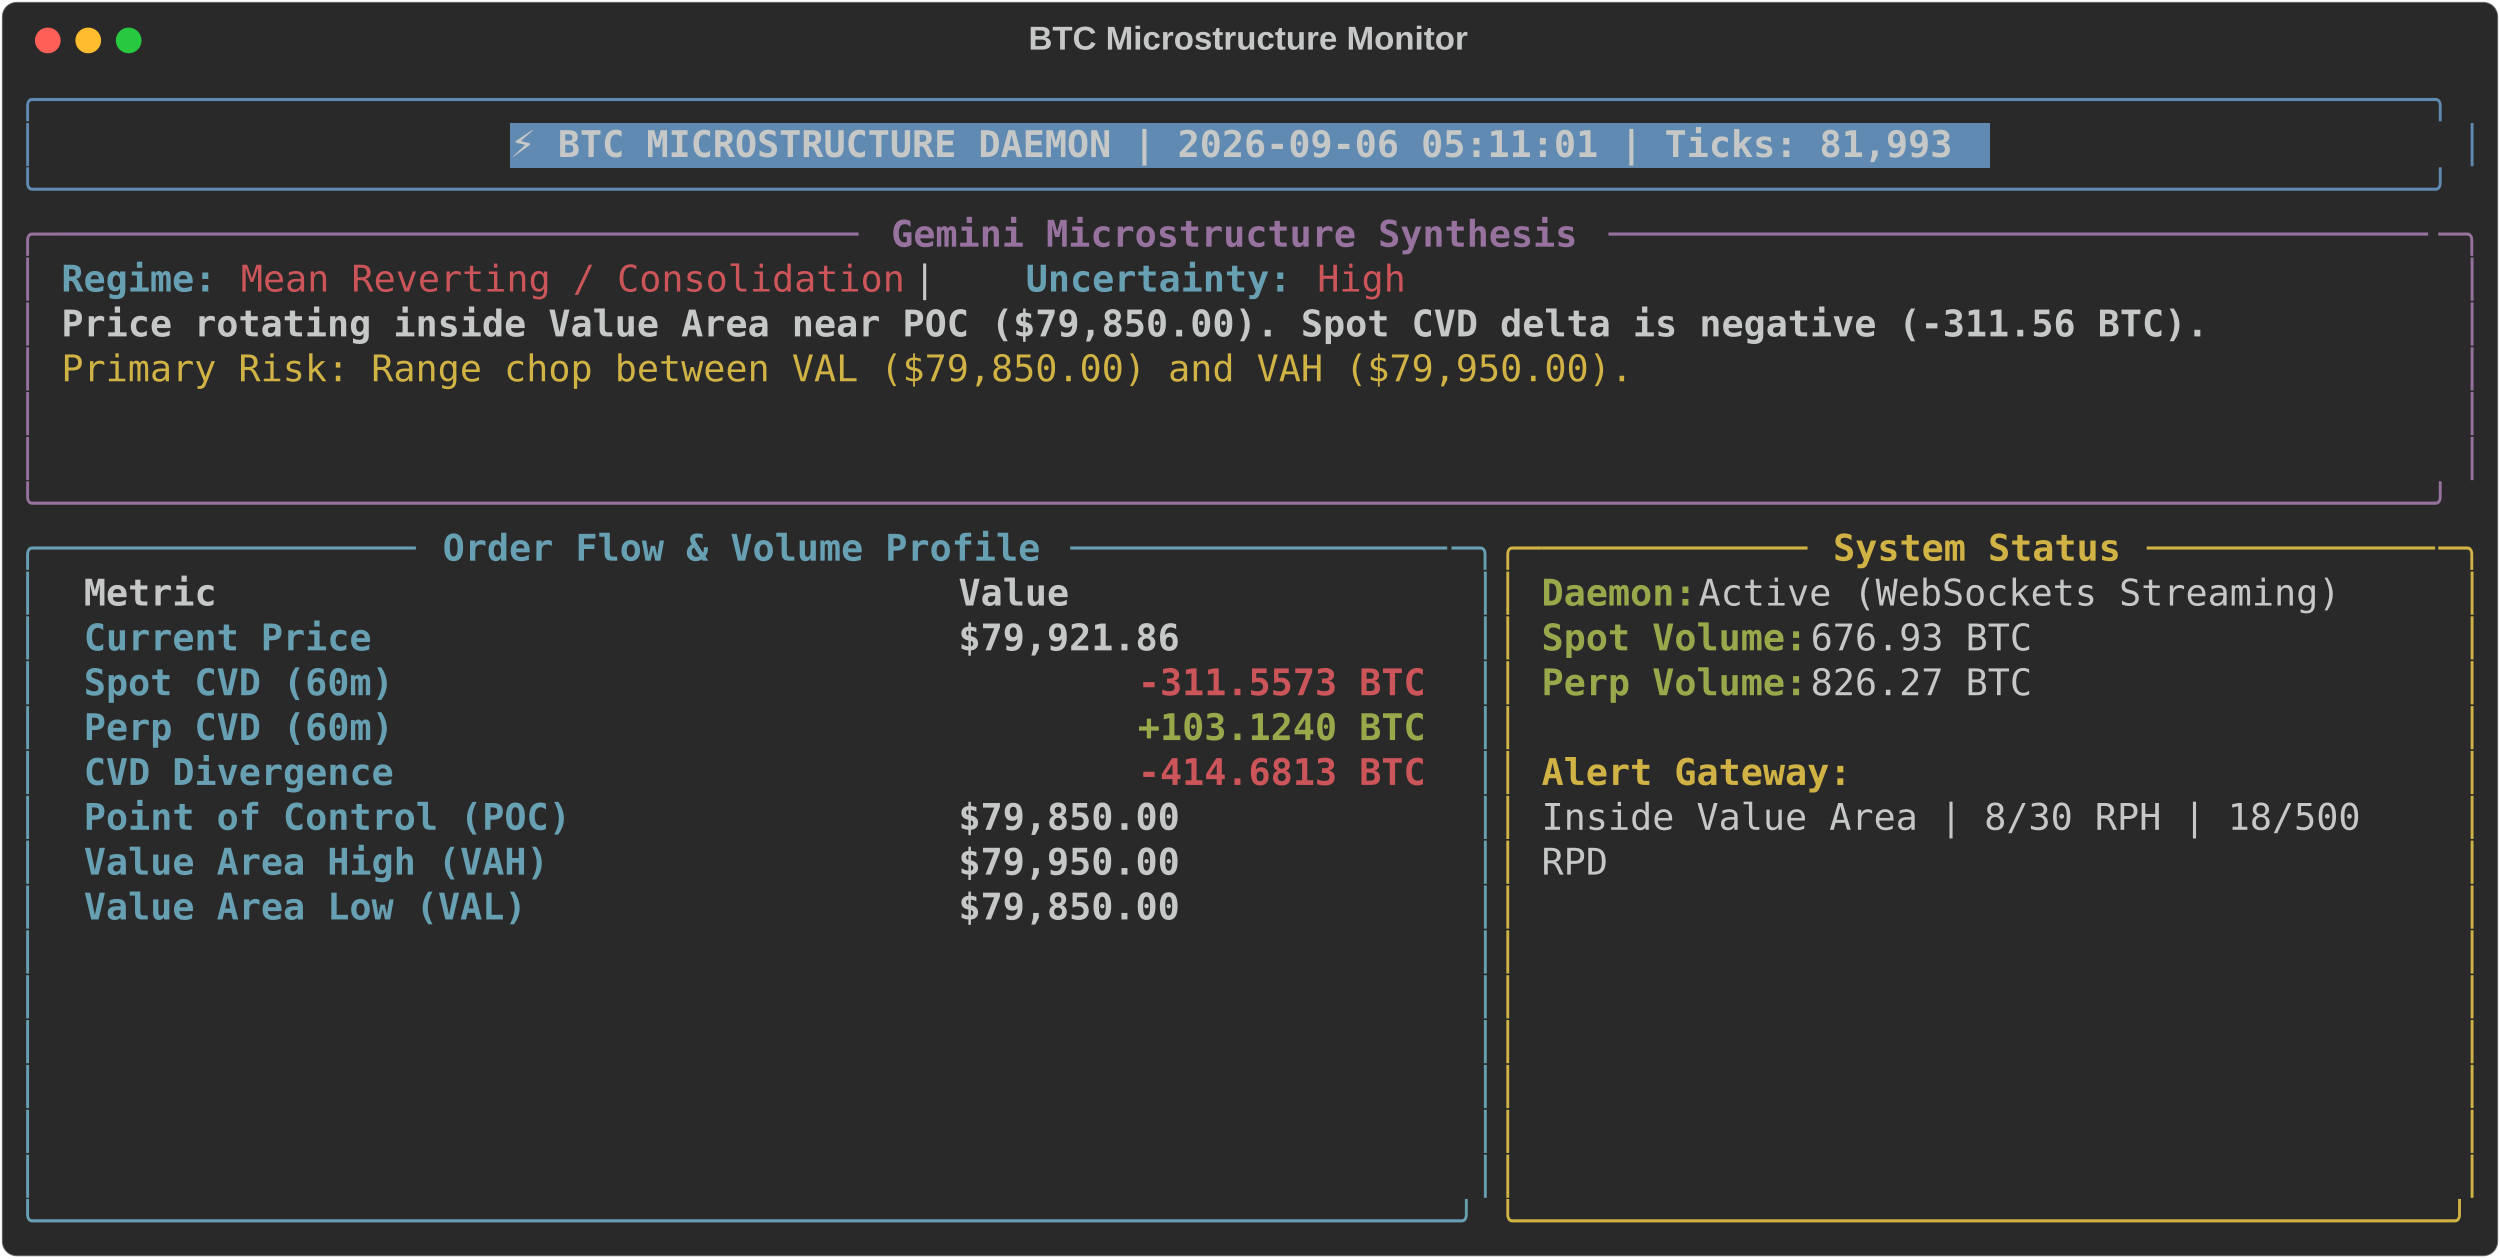
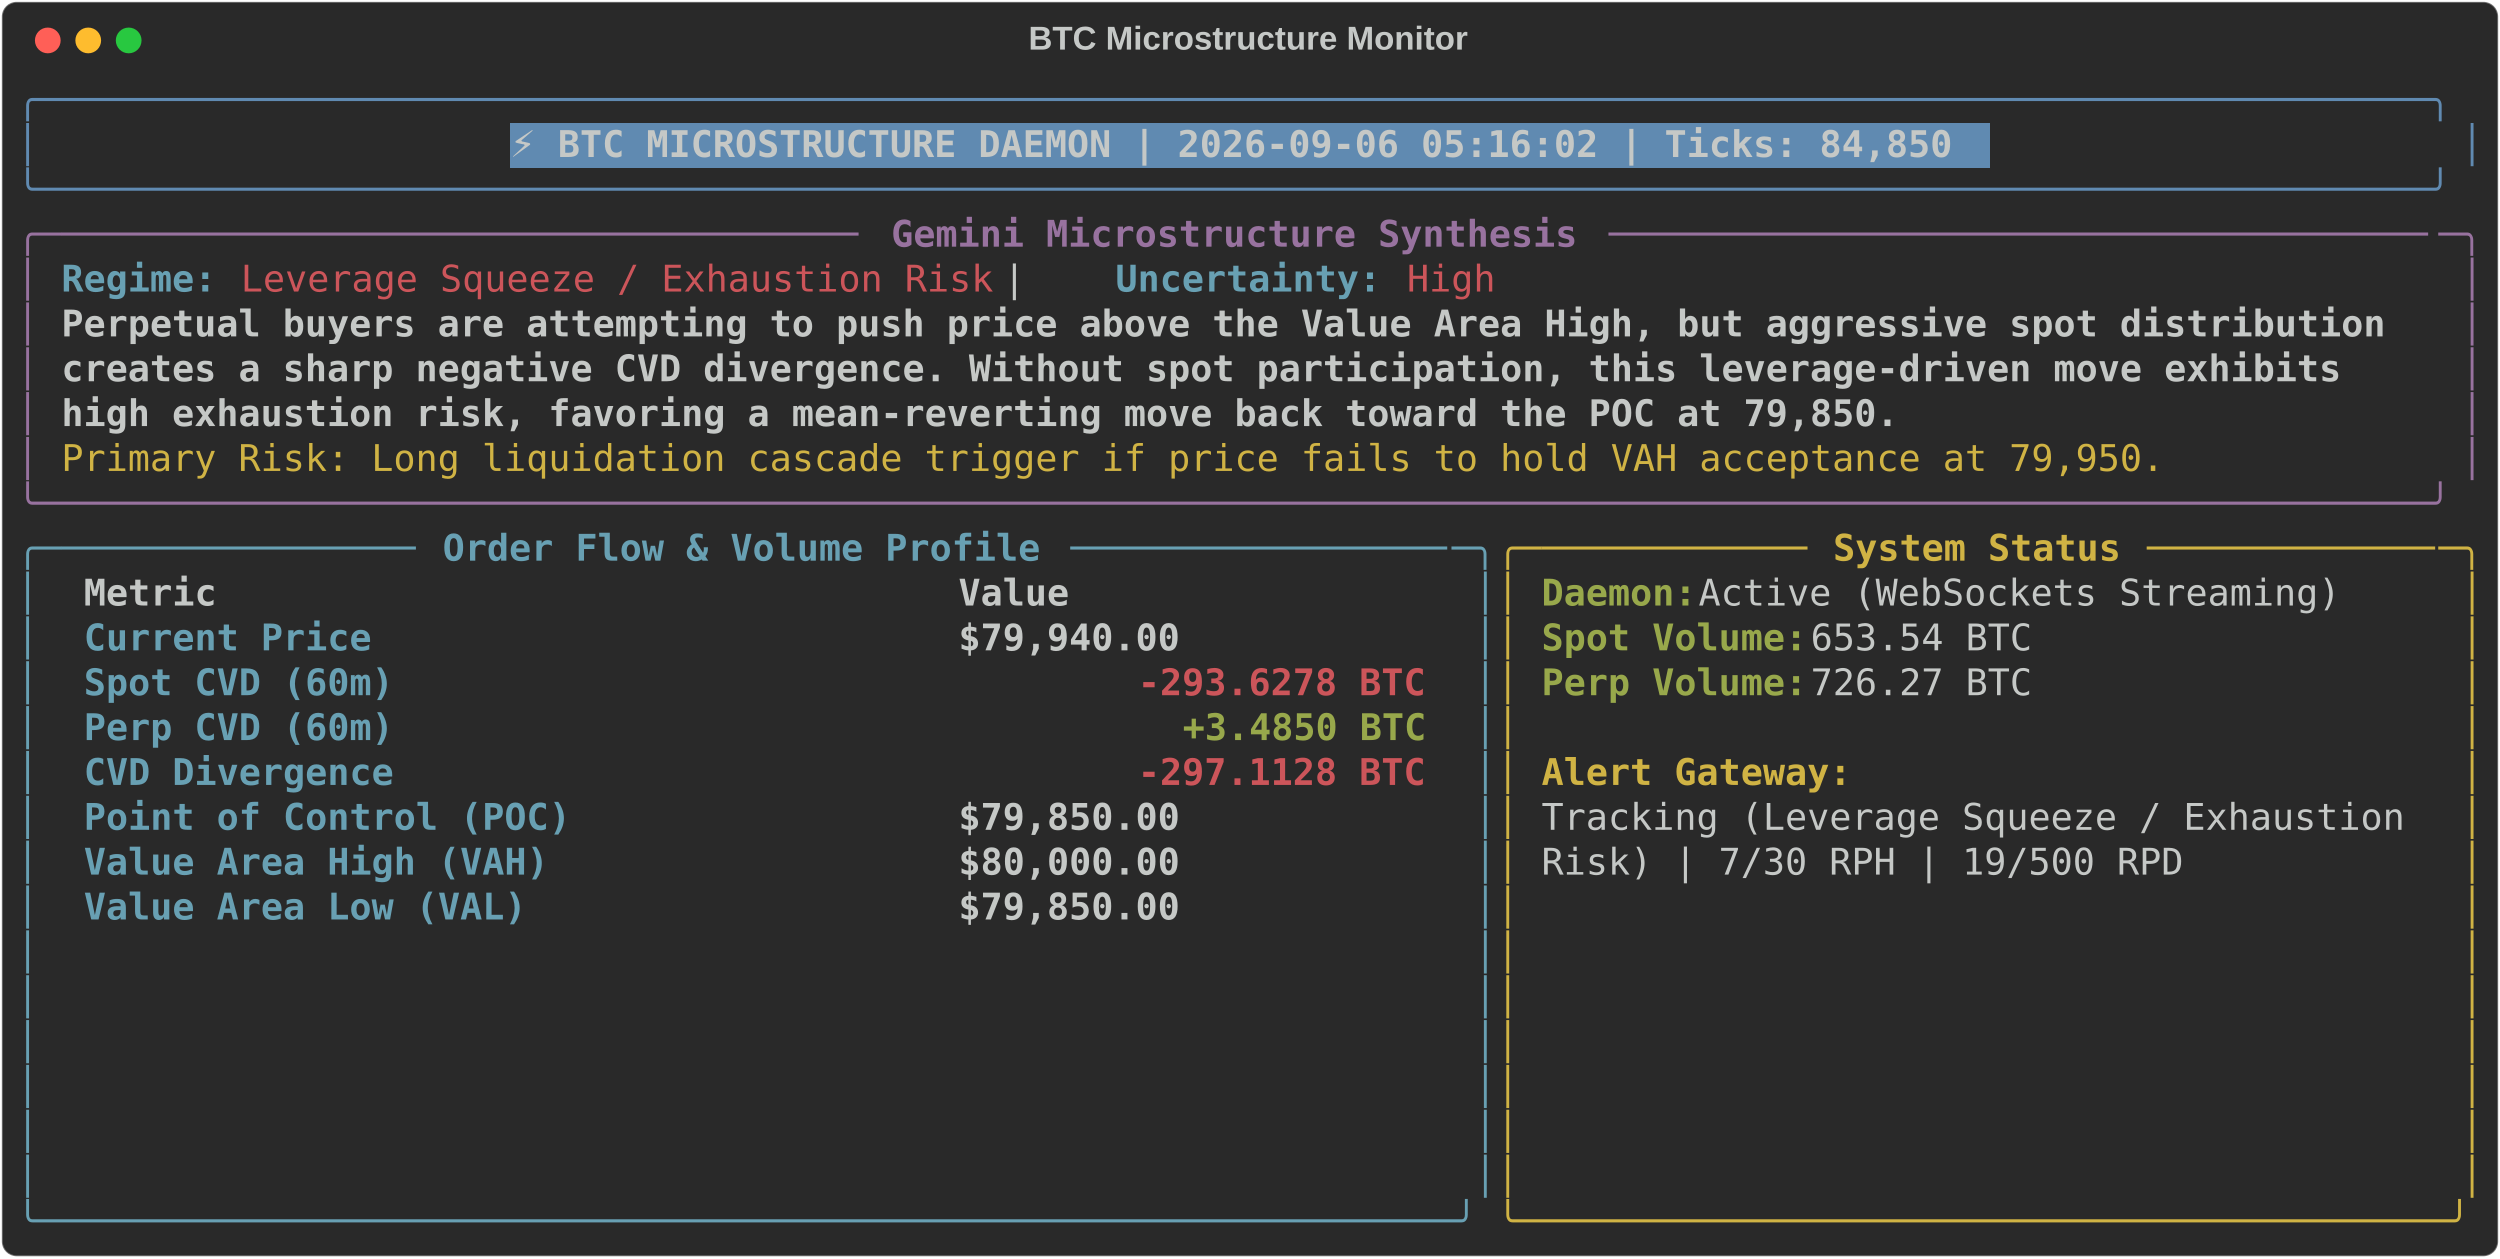
<svg xmlns="http://www.w3.org/2000/svg" class="rich-terminal" viewBox="0 0 1360 684.4">
  <style>

    @font-face {
        font-family: "Fira Code";
        src: local("FiraCode-Regular"),
                url("https://cdnjs.cloudflare.com/ajax/libs/firacode/6.2.0/woff2/FiraCode-Regular.woff2") format("woff2"),
                url("https://cdnjs.cloudflare.com/ajax/libs/firacode/6.2.0/woff/FiraCode-Regular.woff") format("woff");
        font-style: normal;
        font-weight: 400;
    }
    @font-face {
        font-family: "Fira Code";
        src: local("FiraCode-Bold"),
                url("https://cdnjs.cloudflare.com/ajax/libs/firacode/6.2.0/woff2/FiraCode-Bold.woff2") format("woff2"),
                url("https://cdnjs.cloudflare.com/ajax/libs/firacode/6.2.0/woff/FiraCode-Bold.woff") format("woff");
        font-style: bold;
        font-weight: 700;
    }

-     .terminal-1474057056-matrix {
+     .terminal-1605157577-matrix {
        font-family: Fira Code, monospace;
        font-size: 20px;
        line-height: 24.4px;
        font-variant-east-asian: full-width;
    }

-     .terminal-1474057056-title {
+     .terminal-1605157577-title {
        font-size: 18px;
        font-weight: bold;
        font-family: arial;
    }

-     .terminal-1474057056-r1 { fill: #608ab1 }
- .terminal-1474057056-r2 { fill: #c5c8c6 }
- .terminal-1474057056-r3 { fill: #c5c8c6;font-weight: bold }
- .terminal-1474057056-r4 { fill: #98729f }
- .terminal-1474057056-r5 { fill: #98729f;font-weight: bold }
- .terminal-1474057056-r6 { fill: #68a0b3;font-weight: bold }
- .terminal-1474057056-r7 { fill: #cc555a }
- .terminal-1474057056-r8 { fill: #d0b344 }
- .terminal-1474057056-r9 { fill: #68a0b3 }
- .terminal-1474057056-r10 { fill: #d0b344;font-weight: bold }
- .terminal-1474057056-r11 { fill: #98a84b;font-weight: bold }
- .terminal-1474057056-r12 { fill: #cc555a;font-weight: bold }
+     .terminal-1605157577-r1 { fill: #608ab1 }
+ .terminal-1605157577-r2 { fill: #c5c8c6 }
+ .terminal-1605157577-r3 { fill: #c5c8c6;font-weight: bold }
+ .terminal-1605157577-r4 { fill: #98729f }
+ .terminal-1605157577-r5 { fill: #98729f;font-weight: bold }
+ .terminal-1605157577-r6 { fill: #68a0b3;font-weight: bold }
+ .terminal-1605157577-r7 { fill: #cc555a }
+ .terminal-1605157577-r8 { fill: #d0b344 }
+ .terminal-1605157577-r9 { fill: #68a0b3 }
+ .terminal-1605157577-r10 { fill: #d0b344;font-weight: bold }
+ .terminal-1605157577-r11 { fill: #98a84b;font-weight: bold }
+ .terminal-1605157577-r12 { fill: #cc555a;font-weight: bold }
    </style>
  <defs>
-     <clipPath id="terminal-1474057056-clip-terminal">
+     <clipPath id="terminal-1605157577-clip-terminal">
      <rect x="0" y="0" width="1341.0" height="633.4" />
    </clipPath>
-     <clipPath id="terminal-1474057056-line-0">
+     <clipPath id="terminal-1605157577-line-0">
      <rect x="0" y="1.5" width="1342" height="24.65" />
    </clipPath>
-     <clipPath id="terminal-1474057056-line-1">
+     <clipPath id="terminal-1605157577-line-1">
      <rect x="0" y="25.9" width="1342" height="24.65" />
    </clipPath>
-     <clipPath id="terminal-1474057056-line-2">
+     <clipPath id="terminal-1605157577-line-2">
      <rect x="0" y="50.3" width="1342" height="24.65" />
    </clipPath>
-     <clipPath id="terminal-1474057056-line-3">
+     <clipPath id="terminal-1605157577-line-3">
      <rect x="0" y="74.7" width="1342" height="24.65" />
    </clipPath>
-     <clipPath id="terminal-1474057056-line-4">
+     <clipPath id="terminal-1605157577-line-4">
      <rect x="0" y="99.1" width="1342" height="24.65" />
    </clipPath>
-     <clipPath id="terminal-1474057056-line-5">
+     <clipPath id="terminal-1605157577-line-5">
      <rect x="0" y="123.5" width="1342" height="24.65" />
    </clipPath>
-     <clipPath id="terminal-1474057056-line-6">
+     <clipPath id="terminal-1605157577-line-6">
      <rect x="0" y="147.9" width="1342" height="24.65" />
    </clipPath>
-     <clipPath id="terminal-1474057056-line-7">
+     <clipPath id="terminal-1605157577-line-7">
      <rect x="0" y="172.3" width="1342" height="24.65" />
    </clipPath>
-     <clipPath id="terminal-1474057056-line-8">
+     <clipPath id="terminal-1605157577-line-8">
      <rect x="0" y="196.7" width="1342" height="24.65" />
    </clipPath>
-     <clipPath id="terminal-1474057056-line-9">
+     <clipPath id="terminal-1605157577-line-9">
      <rect x="0" y="221.1" width="1342" height="24.65" />
    </clipPath>
-     <clipPath id="terminal-1474057056-line-10">
+     <clipPath id="terminal-1605157577-line-10">
      <rect x="0" y="245.5" width="1342" height="24.65" />
    </clipPath>
-     <clipPath id="terminal-1474057056-line-11">
+     <clipPath id="terminal-1605157577-line-11">
      <rect x="0" y="269.9" width="1342" height="24.65" />
    </clipPath>
-     <clipPath id="terminal-1474057056-line-12">
+     <clipPath id="terminal-1605157577-line-12">
      <rect x="0" y="294.3" width="1342" height="24.65" />
    </clipPath>
-     <clipPath id="terminal-1474057056-line-13">
+     <clipPath id="terminal-1605157577-line-13">
      <rect x="0" y="318.7" width="1342" height="24.65" />
    </clipPath>
-     <clipPath id="terminal-1474057056-line-14">
+     <clipPath id="terminal-1605157577-line-14">
      <rect x="0" y="343.1" width="1342" height="24.65" />
    </clipPath>
-     <clipPath id="terminal-1474057056-line-15">
+     <clipPath id="terminal-1605157577-line-15">
      <rect x="0" y="367.5" width="1342" height="24.65" />
    </clipPath>
-     <clipPath id="terminal-1474057056-line-16">
+     <clipPath id="terminal-1605157577-line-16">
      <rect x="0" y="391.9" width="1342" height="24.65" />
    </clipPath>
-     <clipPath id="terminal-1474057056-line-17">
+     <clipPath id="terminal-1605157577-line-17">
      <rect x="0" y="416.3" width="1342" height="24.65" />
    </clipPath>
-     <clipPath id="terminal-1474057056-line-18">
+     <clipPath id="terminal-1605157577-line-18">
      <rect x="0" y="440.7" width="1342" height="24.65" />
    </clipPath>
-     <clipPath id="terminal-1474057056-line-19">
+     <clipPath id="terminal-1605157577-line-19">
      <rect x="0" y="465.1" width="1342" height="24.65" />
    </clipPath>
-     <clipPath id="terminal-1474057056-line-20">
+     <clipPath id="terminal-1605157577-line-20">
      <rect x="0" y="489.5" width="1342" height="24.65" />
    </clipPath>
-     <clipPath id="terminal-1474057056-line-21">
+     <clipPath id="terminal-1605157577-line-21">
      <rect x="0" y="513.9" width="1342" height="24.65" />
    </clipPath>
-     <clipPath id="terminal-1474057056-line-22">
+     <clipPath id="terminal-1605157577-line-22">
      <rect x="0" y="538.3" width="1342" height="24.65" />
    </clipPath>
-     <clipPath id="terminal-1474057056-line-23">
+     <clipPath id="terminal-1605157577-line-23">
      <rect x="0" y="562.7" width="1342" height="24.65" />
    </clipPath>
-     <clipPath id="terminal-1474057056-line-24">
+     <clipPath id="terminal-1605157577-line-24">
      <rect x="0" y="587.1" width="1342" height="24.65" />
    </clipPath>
  </defs>
  <rect fill="#292929" stroke="rgba(255,255,255,0.35)" stroke-width="1" x="1" y="1" width="1358" height="682.4" rx="8" />
-   <text class="terminal-1474057056-title" fill="#c5c8c6" text-anchor="middle" x="679" y="27">BTC Microstructure Monitor</text>
+   <text class="terminal-1605157577-title" fill="#c5c8c6" text-anchor="middle" x="679" y="27">BTC Microstructure Monitor</text>
  <g transform="translate(26,22)">
    <circle cx="0" cy="0" r="7" fill="#ff5f57" />
    <circle cx="22" cy="0" r="7" fill="#febc2e" />
    <circle cx="44" cy="0" r="7" fill="#28c840" />
  </g>
-   <g transform="translate(9, 41)" clip-path="url(#terminal-1474057056-clip-terminal)">
+   <g transform="translate(9, 41)" clip-path="url(#terminal-1605157577-clip-terminal)">
    <rect fill="#608ab1" x="268.4" y="25.9" width="805.2" height="24.65" shape-rendering="crispEdges" />
-     <g class="terminal-1474057056-matrix">
-       <text class="terminal-1474057056-r1" x="0" y="20" textLength="1342" clip-path="url(#terminal-1474057056-line-0)">╭────────────────────────────────────────────────────────────────────────────────────────────────────────────╮</text>
-       <text class="terminal-1474057056-r2" x="1342" y="20" textLength="12.2" clip-path="url(#terminal-1474057056-line-0)">
- </text>
-       <text class="terminal-1474057056-r1" x="0" y="44.4" textLength="12.2" clip-path="url(#terminal-1474057056-line-1)">│</text>
-       <text class="terminal-1474057056-r3" x="268.4" y="44.4" textLength="793" clip-path="url(#terminal-1474057056-line-1)">⚡ BTC MICROSTRUCTURE DAEMON | 2026-09-06 05:11:01 | Ticks: 81,993</text>
-       <text class="terminal-1474057056-r1" x="1329.8" y="44.4" textLength="12.2" clip-path="url(#terminal-1474057056-line-1)">│</text>
-       <text class="terminal-1474057056-r2" x="1342" y="44.4" textLength="12.2" clip-path="url(#terminal-1474057056-line-1)">
- </text>
-       <text class="terminal-1474057056-r1" x="0" y="68.8" textLength="1342" clip-path="url(#terminal-1474057056-line-2)">╰────────────────────────────────────────────────────────────────────────────────────────────────────────────╯</text>
-       <text class="terminal-1474057056-r2" x="1342" y="68.8" textLength="12.2" clip-path="url(#terminal-1474057056-line-2)">
- </text>
-       <text class="terminal-1474057056-r4" x="0" y="93.2" textLength="24.4" clip-path="url(#terminal-1474057056-line-3)">╭─</text>
-       <text class="terminal-1474057056-r4" x="24.4" y="93.2" textLength="439.2" clip-path="url(#terminal-1474057056-line-3)">────────────────────────────────────</text>
-       <text class="terminal-1474057056-r5" x="475.8" y="93.2" textLength="378.2" clip-path="url(#terminal-1474057056-line-3)">Gemini Microstructure Synthesis</text>
-       <text class="terminal-1474057056-r4" x="866.2" y="93.2" textLength="451.4" clip-path="url(#terminal-1474057056-line-3)">─────────────────────────────────────</text>
-       <text class="terminal-1474057056-r4" x="1317.6" y="93.2" textLength="24.4" clip-path="url(#terminal-1474057056-line-3)">─╮</text>
-       <text class="terminal-1474057056-r2" x="1342" y="93.2" textLength="12.2" clip-path="url(#terminal-1474057056-line-3)">
- </text>
-       <text class="terminal-1474057056-r4" x="0" y="117.6" textLength="12.2" clip-path="url(#terminal-1474057056-line-4)">│</text>
-       <text class="terminal-1474057056-r6" x="24.4" y="117.6" textLength="85.4" clip-path="url(#terminal-1474057056-line-4)">Regime:</text>
-       <text class="terminal-1474057056-r7" x="122" y="117.6" textLength="366" clip-path="url(#terminal-1474057056-line-4)">Mean Reverting / Consolidation</text>
-       <text class="terminal-1474057056-r2" x="488" y="117.6" textLength="61" clip-path="url(#terminal-1474057056-line-4)">  |  </text>
-       <text class="terminal-1474057056-r6" x="549" y="117.6" textLength="146.4" clip-path="url(#terminal-1474057056-line-4)">Uncertainty:</text>
-       <text class="terminal-1474057056-r7" x="707.6" y="117.6" textLength="48.8" clip-path="url(#terminal-1474057056-line-4)">High</text>
-       <text class="terminal-1474057056-r4" x="1329.8" y="117.6" textLength="12.2" clip-path="url(#terminal-1474057056-line-4)">│</text>
-       <text class="terminal-1474057056-r2" x="1342" y="117.6" textLength="12.2" clip-path="url(#terminal-1474057056-line-4)">
- </text>
-       <text class="terminal-1474057056-r4" x="0" y="142" textLength="12.2" clip-path="url(#terminal-1474057056-line-5)">│</text>
-       <text class="terminal-1474057056-r3" x="24.4" y="142" textLength="1183.4" clip-path="url(#terminal-1474057056-line-5)">Price rotating inside Value Area near POC ($79,850.00). Spot CVD delta is negative (-311.56 BTC).</text>
-       <text class="terminal-1474057056-r4" x="1329.8" y="142" textLength="12.2" clip-path="url(#terminal-1474057056-line-5)">│</text>
-       <text class="terminal-1474057056-r2" x="1342" y="142" textLength="12.2" clip-path="url(#terminal-1474057056-line-5)">
- </text>
-       <text class="terminal-1474057056-r4" x="0" y="166.4" textLength="12.2" clip-path="url(#terminal-1474057056-line-6)">│</text>
-       <text class="terminal-1474057056-r8" x="24.4" y="166.4" textLength="866.2" clip-path="url(#terminal-1474057056-line-6)">Primary Risk: Range chop between VAL ($79,850.00) and VAH ($79,950.00).</text>
-       <text class="terminal-1474057056-r4" x="1329.8" y="166.4" textLength="12.2" clip-path="url(#terminal-1474057056-line-6)">│</text>
-       <text class="terminal-1474057056-r2" x="1342" y="166.4" textLength="12.2" clip-path="url(#terminal-1474057056-line-6)">
- </text>
-       <text class="terminal-1474057056-r4" x="0" y="190.8" textLength="12.2" clip-path="url(#terminal-1474057056-line-7)">│</text>
-       <text class="terminal-1474057056-r4" x="1329.8" y="190.8" textLength="12.2" clip-path="url(#terminal-1474057056-line-7)">│</text>
-       <text class="terminal-1474057056-r2" x="1342" y="190.8" textLength="12.2" clip-path="url(#terminal-1474057056-line-7)">
- </text>
-       <text class="terminal-1474057056-r4" x="0" y="215.2" textLength="12.2" clip-path="url(#terminal-1474057056-line-8)">│</text>
-       <text class="terminal-1474057056-r4" x="1329.8" y="215.2" textLength="12.2" clip-path="url(#terminal-1474057056-line-8)">│</text>
-       <text class="terminal-1474057056-r2" x="1342" y="215.2" textLength="12.2" clip-path="url(#terminal-1474057056-line-8)">
- </text>
-       <text class="terminal-1474057056-r4" x="0" y="239.6" textLength="1342" clip-path="url(#terminal-1474057056-line-9)">╰────────────────────────────────────────────────────────────────────────────────────────────────────────────╯</text>
-       <text class="terminal-1474057056-r2" x="1342" y="239.6" textLength="12.2" clip-path="url(#terminal-1474057056-line-9)">
- </text>
-       <text class="terminal-1474057056-r9" x="0" y="264" textLength="24.4" clip-path="url(#terminal-1474057056-line-10)">╭─</text>
-       <text class="terminal-1474057056-r9" x="24.4" y="264" textLength="195.2" clip-path="url(#terminal-1474057056-line-10)">────────────────</text>
-       <text class="terminal-1474057056-r6" x="231.8" y="264" textLength="329.4" clip-path="url(#terminal-1474057056-line-10)">Order Flow &amp; Volume Profile</text>
-       <text class="terminal-1474057056-r9" x="573.4" y="264" textLength="207.4" clip-path="url(#terminal-1474057056-line-10)">─────────────────</text>
-       <text class="terminal-1474057056-r9" x="780.8" y="264" textLength="24.4" clip-path="url(#terminal-1474057056-line-10)">─╮</text>
-       <text class="terminal-1474057056-r8" x="805.2" y="264" textLength="24.4" clip-path="url(#terminal-1474057056-line-10)">╭─</text>
-       <text class="terminal-1474057056-r8" x="829.6" y="264" textLength="146.4" clip-path="url(#terminal-1474057056-line-10)">────────────</text>
-       <text class="terminal-1474057056-r10" x="988.2" y="264" textLength="158.6" clip-path="url(#terminal-1474057056-line-10)">System Status</text>
-       <text class="terminal-1474057056-r8" x="1159" y="264" textLength="158.6" clip-path="url(#terminal-1474057056-line-10)">─────────────</text>
-       <text class="terminal-1474057056-r8" x="1317.6" y="264" textLength="24.4" clip-path="url(#terminal-1474057056-line-10)">─╮</text>
-       <text class="terminal-1474057056-r2" x="1342" y="264" textLength="12.2" clip-path="url(#terminal-1474057056-line-10)">
- </text>
-       <text class="terminal-1474057056-r9" x="0" y="288.4" textLength="12.2" clip-path="url(#terminal-1474057056-line-11)">│</text>
-       <text class="terminal-1474057056-r3" x="36.6" y="288.4" textLength="451.4" clip-path="url(#terminal-1474057056-line-11)">Metric                               </text>
-       <text class="terminal-1474057056-r3" x="512.4" y="288.4" textLength="256.2" clip-path="url(#terminal-1474057056-line-11)">                Value</text>
-       <text class="terminal-1474057056-r9" x="793" y="288.4" textLength="12.2" clip-path="url(#terminal-1474057056-line-11)">│</text>
-       <text class="terminal-1474057056-r8" x="805.2" y="288.4" textLength="12.2" clip-path="url(#terminal-1474057056-line-11)">│</text>
-       <text class="terminal-1474057056-r11" x="829.6" y="288.4" textLength="85.4" clip-path="url(#terminal-1474057056-line-11)">Daemon:</text>
-       <text class="terminal-1474057056-r2" x="915" y="288.4" textLength="366" clip-path="url(#terminal-1474057056-line-11)"> Active (WebSockets Streaming)</text>
-       <text class="terminal-1474057056-r8" x="1329.8" y="288.4" textLength="12.2" clip-path="url(#terminal-1474057056-line-11)">│</text>
-       <text class="terminal-1474057056-r2" x="1342" y="288.4" textLength="12.2" clip-path="url(#terminal-1474057056-line-11)">
- </text>
-       <text class="terminal-1474057056-r9" x="0" y="312.8" textLength="12.2" clip-path="url(#terminal-1474057056-line-12)">│</text>
-       <text class="terminal-1474057056-r6" x="36.6" y="312.8" textLength="451.4" clip-path="url(#terminal-1474057056-line-12)">Current Price                        </text>
-       <text class="terminal-1474057056-r3" x="512.4" y="312.8" textLength="256.2" clip-path="url(#terminal-1474057056-line-12)">           $79,921.86</text>
-       <text class="terminal-1474057056-r9" x="793" y="312.8" textLength="12.2" clip-path="url(#terminal-1474057056-line-12)">│</text>
-       <text class="terminal-1474057056-r8" x="805.2" y="312.8" textLength="12.2" clip-path="url(#terminal-1474057056-line-12)">│</text>
-       <text class="terminal-1474057056-r11" x="829.6" y="312.8" textLength="146.4" clip-path="url(#terminal-1474057056-line-12)">Spot Volume:</text>
-       <text class="terminal-1474057056-r2" x="976" y="312.8" textLength="134.2" clip-path="url(#terminal-1474057056-line-12)"> 676.93 BTC</text>
-       <text class="terminal-1474057056-r8" x="1329.8" y="312.8" textLength="12.2" clip-path="url(#terminal-1474057056-line-12)">│</text>
-       <text class="terminal-1474057056-r2" x="1342" y="312.8" textLength="12.2" clip-path="url(#terminal-1474057056-line-12)">
- </text>
-       <text class="terminal-1474057056-r9" x="0" y="337.2" textLength="12.2" clip-path="url(#terminal-1474057056-line-13)">│</text>
-       <text class="terminal-1474057056-r6" x="36.6" y="337.2" textLength="451.4" clip-path="url(#terminal-1474057056-line-13)">Spot CVD (60m)                       </text>
-       <text class="terminal-1474057056-r12" x="610" y="337.2" textLength="158.6" clip-path="url(#terminal-1474057056-line-13)">-311.5573 BTC</text>
-       <text class="terminal-1474057056-r9" x="793" y="337.2" textLength="12.2" clip-path="url(#terminal-1474057056-line-13)">│</text>
-       <text class="terminal-1474057056-r8" x="805.2" y="337.2" textLength="12.2" clip-path="url(#terminal-1474057056-line-13)">│</text>
-       <text class="terminal-1474057056-r11" x="829.6" y="337.2" textLength="146.4" clip-path="url(#terminal-1474057056-line-13)">Perp Volume:</text>
-       <text class="terminal-1474057056-r2" x="976" y="337.2" textLength="134.2" clip-path="url(#terminal-1474057056-line-13)"> 826.27 BTC</text>
-       <text class="terminal-1474057056-r8" x="1329.8" y="337.2" textLength="12.2" clip-path="url(#terminal-1474057056-line-13)">│</text>
-       <text class="terminal-1474057056-r2" x="1342" y="337.2" textLength="12.2" clip-path="url(#terminal-1474057056-line-13)">
- </text>
-       <text class="terminal-1474057056-r9" x="0" y="361.6" textLength="12.2" clip-path="url(#terminal-1474057056-line-14)">│</text>
-       <text class="terminal-1474057056-r6" x="36.6" y="361.6" textLength="451.4" clip-path="url(#terminal-1474057056-line-14)">Perp CVD (60m)                       </text>
-       <text class="terminal-1474057056-r11" x="610" y="361.6" textLength="158.6" clip-path="url(#terminal-1474057056-line-14)">+103.1240 BTC</text>
-       <text class="terminal-1474057056-r9" x="793" y="361.6" textLength="12.2" clip-path="url(#terminal-1474057056-line-14)">│</text>
-       <text class="terminal-1474057056-r8" x="805.2" y="361.6" textLength="12.2" clip-path="url(#terminal-1474057056-line-14)">│</text>
-       <text class="terminal-1474057056-r8" x="1329.8" y="361.6" textLength="12.2" clip-path="url(#terminal-1474057056-line-14)">│</text>
-       <text class="terminal-1474057056-r2" x="1342" y="361.6" textLength="12.2" clip-path="url(#terminal-1474057056-line-14)">
- </text>
-       <text class="terminal-1474057056-r9" x="0" y="386" textLength="12.2" clip-path="url(#terminal-1474057056-line-15)">│</text>
-       <text class="terminal-1474057056-r6" x="36.6" y="386" textLength="451.4" clip-path="url(#terminal-1474057056-line-15)">CVD Divergence                       </text>
-       <text class="terminal-1474057056-r12" x="610" y="386" textLength="158.6" clip-path="url(#terminal-1474057056-line-15)">-414.6813 BTC</text>
-       <text class="terminal-1474057056-r9" x="793" y="386" textLength="12.2" clip-path="url(#terminal-1474057056-line-15)">│</text>
-       <text class="terminal-1474057056-r8" x="805.2" y="386" textLength="12.2" clip-path="url(#terminal-1474057056-line-15)">│</text>
-       <text class="terminal-1474057056-r10" x="829.6" y="386" textLength="170.8" clip-path="url(#terminal-1474057056-line-15)">Alert Gateway:</text>
-       <text class="terminal-1474057056-r8" x="1329.8" y="386" textLength="12.2" clip-path="url(#terminal-1474057056-line-15)">│</text>
-       <text class="terminal-1474057056-r2" x="1342" y="386" textLength="12.2" clip-path="url(#terminal-1474057056-line-15)">
- </text>
-       <text class="terminal-1474057056-r9" x="0" y="410.4" textLength="12.2" clip-path="url(#terminal-1474057056-line-16)">│</text>
-       <text class="terminal-1474057056-r6" x="36.6" y="410.4" textLength="451.4" clip-path="url(#terminal-1474057056-line-16)">Point of Control (POC)               </text>
-       <text class="terminal-1474057056-r3" x="512.4" y="410.4" textLength="256.2" clip-path="url(#terminal-1474057056-line-16)">           $79,850.00</text>
-       <text class="terminal-1474057056-r9" x="793" y="410.4" textLength="12.2" clip-path="url(#terminal-1474057056-line-16)">│</text>
-       <text class="terminal-1474057056-r8" x="805.2" y="410.4" textLength="12.2" clip-path="url(#terminal-1474057056-line-16)">│</text>
-       <text class="terminal-1474057056-r2" x="829.6" y="410.4" textLength="463.6" clip-path="url(#terminal-1474057056-line-16)">Inside Value Area | 8/30 RPH | 18/500 </text>
-       <text class="terminal-1474057056-r8" x="1329.8" y="410.4" textLength="12.2" clip-path="url(#terminal-1474057056-line-16)">│</text>
-       <text class="terminal-1474057056-r2" x="1342" y="410.4" textLength="12.2" clip-path="url(#terminal-1474057056-line-16)">
- </text>
-       <text class="terminal-1474057056-r9" x="0" y="434.8" textLength="12.2" clip-path="url(#terminal-1474057056-line-17)">│</text>
-       <text class="terminal-1474057056-r6" x="36.6" y="434.8" textLength="451.4" clip-path="url(#terminal-1474057056-line-17)">Value Area High (VAH)                </text>
-       <text class="terminal-1474057056-r3" x="512.4" y="434.8" textLength="256.2" clip-path="url(#terminal-1474057056-line-17)">           $79,950.00</text>
-       <text class="terminal-1474057056-r9" x="793" y="434.8" textLength="12.2" clip-path="url(#terminal-1474057056-line-17)">│</text>
-       <text class="terminal-1474057056-r8" x="805.2" y="434.8" textLength="12.2" clip-path="url(#terminal-1474057056-line-17)">│</text>
-       <text class="terminal-1474057056-r2" x="829.6" y="434.8" textLength="36.6" clip-path="url(#terminal-1474057056-line-17)">RPD</text>
-       <text class="terminal-1474057056-r8" x="1329.8" y="434.8" textLength="12.2" clip-path="url(#terminal-1474057056-line-17)">│</text>
-       <text class="terminal-1474057056-r2" x="1342" y="434.8" textLength="12.2" clip-path="url(#terminal-1474057056-line-17)">
- </text>
-       <text class="terminal-1474057056-r9" x="0" y="459.2" textLength="12.2" clip-path="url(#terminal-1474057056-line-18)">│</text>
-       <text class="terminal-1474057056-r6" x="36.6" y="459.2" textLength="451.4" clip-path="url(#terminal-1474057056-line-18)">Value Area Low (VAL)                 </text>
-       <text class="terminal-1474057056-r3" x="512.4" y="459.2" textLength="256.2" clip-path="url(#terminal-1474057056-line-18)">           $79,850.00</text>
-       <text class="terminal-1474057056-r9" x="793" y="459.2" textLength="12.2" clip-path="url(#terminal-1474057056-line-18)">│</text>
-       <text class="terminal-1474057056-r8" x="805.2" y="459.2" textLength="12.2" clip-path="url(#terminal-1474057056-line-18)">│</text>
-       <text class="terminal-1474057056-r8" x="1329.8" y="459.2" textLength="12.2" clip-path="url(#terminal-1474057056-line-18)">│</text>
-       <text class="terminal-1474057056-r2" x="1342" y="459.2" textLength="12.2" clip-path="url(#terminal-1474057056-line-18)">
- </text>
-       <text class="terminal-1474057056-r9" x="0" y="483.6" textLength="12.2" clip-path="url(#terminal-1474057056-line-19)">│</text>
-       <text class="terminal-1474057056-r9" x="793" y="483.6" textLength="12.2" clip-path="url(#terminal-1474057056-line-19)">│</text>
-       <text class="terminal-1474057056-r8" x="805.2" y="483.6" textLength="12.2" clip-path="url(#terminal-1474057056-line-19)">│</text>
-       <text class="terminal-1474057056-r8" x="1329.8" y="483.6" textLength="12.2" clip-path="url(#terminal-1474057056-line-19)">│</text>
-       <text class="terminal-1474057056-r2" x="1342" y="483.6" textLength="12.2" clip-path="url(#terminal-1474057056-line-19)">
- </text>
-       <text class="terminal-1474057056-r9" x="0" y="508" textLength="12.2" clip-path="url(#terminal-1474057056-line-20)">│</text>
-       <text class="terminal-1474057056-r9" x="793" y="508" textLength="12.2" clip-path="url(#terminal-1474057056-line-20)">│</text>
-       <text class="terminal-1474057056-r8" x="805.2" y="508" textLength="12.2" clip-path="url(#terminal-1474057056-line-20)">│</text>
-       <text class="terminal-1474057056-r8" x="1329.8" y="508" textLength="12.2" clip-path="url(#terminal-1474057056-line-20)">│</text>
-       <text class="terminal-1474057056-r2" x="1342" y="508" textLength="12.2" clip-path="url(#terminal-1474057056-line-20)">
- </text>
-       <text class="terminal-1474057056-r9" x="0" y="532.4" textLength="12.2" clip-path="url(#terminal-1474057056-line-21)">│</text>
-       <text class="terminal-1474057056-r9" x="793" y="532.4" textLength="12.2" clip-path="url(#terminal-1474057056-line-21)">│</text>
-       <text class="terminal-1474057056-r8" x="805.2" y="532.4" textLength="12.2" clip-path="url(#terminal-1474057056-line-21)">│</text>
-       <text class="terminal-1474057056-r8" x="1329.8" y="532.4" textLength="12.2" clip-path="url(#terminal-1474057056-line-21)">│</text>
-       <text class="terminal-1474057056-r2" x="1342" y="532.4" textLength="12.2" clip-path="url(#terminal-1474057056-line-21)">
- </text>
-       <text class="terminal-1474057056-r9" x="0" y="556.8" textLength="12.2" clip-path="url(#terminal-1474057056-line-22)">│</text>
-       <text class="terminal-1474057056-r9" x="793" y="556.8" textLength="12.2" clip-path="url(#terminal-1474057056-line-22)">│</text>
-       <text class="terminal-1474057056-r8" x="805.2" y="556.8" textLength="12.2" clip-path="url(#terminal-1474057056-line-22)">│</text>
-       <text class="terminal-1474057056-r8" x="1329.8" y="556.8" textLength="12.2" clip-path="url(#terminal-1474057056-line-22)">│</text>
-       <text class="terminal-1474057056-r2" x="1342" y="556.8" textLength="12.2" clip-path="url(#terminal-1474057056-line-22)">
- </text>
-       <text class="terminal-1474057056-r9" x="0" y="581.2" textLength="12.2" clip-path="url(#terminal-1474057056-line-23)">│</text>
-       <text class="terminal-1474057056-r9" x="793" y="581.2" textLength="12.2" clip-path="url(#terminal-1474057056-line-23)">│</text>
-       <text class="terminal-1474057056-r8" x="805.2" y="581.2" textLength="12.2" clip-path="url(#terminal-1474057056-line-23)">│</text>
-       <text class="terminal-1474057056-r8" x="1329.8" y="581.2" textLength="12.2" clip-path="url(#terminal-1474057056-line-23)">│</text>
-       <text class="terminal-1474057056-r2" x="1342" y="581.2" textLength="12.2" clip-path="url(#terminal-1474057056-line-23)">
- </text>
-       <text class="terminal-1474057056-r9" x="0" y="605.6" textLength="12.2" clip-path="url(#terminal-1474057056-line-24)">│</text>
-       <text class="terminal-1474057056-r9" x="793" y="605.6" textLength="12.2" clip-path="url(#terminal-1474057056-line-24)">│</text>
-       <text class="terminal-1474057056-r8" x="805.2" y="605.6" textLength="12.2" clip-path="url(#terminal-1474057056-line-24)">│</text>
-       <text class="terminal-1474057056-r8" x="1329.8" y="605.6" textLength="12.2" clip-path="url(#terminal-1474057056-line-24)">│</text>
-       <text class="terminal-1474057056-r2" x="1342" y="605.6" textLength="12.2" clip-path="url(#terminal-1474057056-line-24)">
- </text>
-       <text class="terminal-1474057056-r9" x="0" y="630" textLength="805.2" clip-path="url(#terminal-1474057056-line-25)">╰────────────────────────────────────────────────────────────────╯</text>
-       <text class="terminal-1474057056-r8" x="805.2" y="630" textLength="536.8" clip-path="url(#terminal-1474057056-line-25)">╰──────────────────────────────────────────╯</text>
-       <text class="terminal-1474057056-r2" x="1342" y="630" textLength="12.2" clip-path="url(#terminal-1474057056-line-25)">
+     <g class="terminal-1605157577-matrix">
+       <text class="terminal-1605157577-r1" x="0" y="20" textLength="1342" clip-path="url(#terminal-1605157577-line-0)">╭────────────────────────────────────────────────────────────────────────────────────────────────────────────╮</text>
+       <text class="terminal-1605157577-r2" x="1342" y="20" textLength="12.2" clip-path="url(#terminal-1605157577-line-0)">
+ </text>
+       <text class="terminal-1605157577-r1" x="0" y="44.4" textLength="12.2" clip-path="url(#terminal-1605157577-line-1)">│</text>
+       <text class="terminal-1605157577-r3" x="268.4" y="44.4" textLength="793" clip-path="url(#terminal-1605157577-line-1)">⚡ BTC MICROSTRUCTURE DAEMON | 2026-09-06 05:16:02 | Ticks: 84,850</text>
+       <text class="terminal-1605157577-r1" x="1329.8" y="44.4" textLength="12.2" clip-path="url(#terminal-1605157577-line-1)">│</text>
+       <text class="terminal-1605157577-r2" x="1342" y="44.4" textLength="12.2" clip-path="url(#terminal-1605157577-line-1)">
+ </text>
+       <text class="terminal-1605157577-r1" x="0" y="68.8" textLength="1342" clip-path="url(#terminal-1605157577-line-2)">╰────────────────────────────────────────────────────────────────────────────────────────────────────────────╯</text>
+       <text class="terminal-1605157577-r2" x="1342" y="68.8" textLength="12.2" clip-path="url(#terminal-1605157577-line-2)">
+ </text>
+       <text class="terminal-1605157577-r4" x="0" y="93.2" textLength="24.4" clip-path="url(#terminal-1605157577-line-3)">╭─</text>
+       <text class="terminal-1605157577-r4" x="24.4" y="93.2" textLength="439.2" clip-path="url(#terminal-1605157577-line-3)">────────────────────────────────────</text>
+       <text class="terminal-1605157577-r5" x="475.8" y="93.2" textLength="378.2" clip-path="url(#terminal-1605157577-line-3)">Gemini Microstructure Synthesis</text>
+       <text class="terminal-1605157577-r4" x="866.2" y="93.2" textLength="451.4" clip-path="url(#terminal-1605157577-line-3)">─────────────────────────────────────</text>
+       <text class="terminal-1605157577-r4" x="1317.6" y="93.2" textLength="24.4" clip-path="url(#terminal-1605157577-line-3)">─╮</text>
+       <text class="terminal-1605157577-r2" x="1342" y="93.2" textLength="12.2" clip-path="url(#terminal-1605157577-line-3)">
+ </text>
+       <text class="terminal-1605157577-r4" x="0" y="117.6" textLength="12.2" clip-path="url(#terminal-1605157577-line-4)">│</text>
+       <text class="terminal-1605157577-r6" x="24.4" y="117.6" textLength="85.4" clip-path="url(#terminal-1605157577-line-4)">Regime:</text>
+       <text class="terminal-1605157577-r7" x="122" y="117.6" textLength="414.8" clip-path="url(#terminal-1605157577-line-4)">Leverage Squeeze / Exhaustion Risk</text>
+       <text class="terminal-1605157577-r2" x="536.8" y="117.6" textLength="61" clip-path="url(#terminal-1605157577-line-4)">  |  </text>
+       <text class="terminal-1605157577-r6" x="597.8" y="117.6" textLength="146.4" clip-path="url(#terminal-1605157577-line-4)">Uncertainty:</text>
+       <text class="terminal-1605157577-r7" x="756.4" y="117.6" textLength="48.8" clip-path="url(#terminal-1605157577-line-4)">High</text>
+       <text class="terminal-1605157577-r4" x="1329.8" y="117.6" textLength="12.2" clip-path="url(#terminal-1605157577-line-4)">│</text>
+       <text class="terminal-1605157577-r2" x="1342" y="117.6" textLength="12.2" clip-path="url(#terminal-1605157577-line-4)">
+ </text>
+       <text class="terminal-1605157577-r4" x="0" y="142" textLength="12.2" clip-path="url(#terminal-1605157577-line-5)">│</text>
+       <text class="terminal-1605157577-r3" x="24.4" y="142" textLength="1293.2" clip-path="url(#terminal-1605157577-line-5)">Perpetual buyers are attempting to push price above the Value Area High, but aggressive spot distribution </text>
+       <text class="terminal-1605157577-r4" x="1329.8" y="142" textLength="12.2" clip-path="url(#terminal-1605157577-line-5)">│</text>
+       <text class="terminal-1605157577-r2" x="1342" y="142" textLength="12.2" clip-path="url(#terminal-1605157577-line-5)">
+ </text>
+       <text class="terminal-1605157577-r4" x="0" y="166.4" textLength="12.2" clip-path="url(#terminal-1605157577-line-6)">│</text>
+       <text class="terminal-1605157577-r3" x="24.4" y="166.4" textLength="1268.8" clip-path="url(#terminal-1605157577-line-6)">creates a sharp negative CVD divergence. Without spot participation, this leverage-driven move exhibits </text>
+       <text class="terminal-1605157577-r4" x="1329.8" y="166.4" textLength="12.2" clip-path="url(#terminal-1605157577-line-6)">│</text>
+       <text class="terminal-1605157577-r2" x="1342" y="166.4" textLength="12.2" clip-path="url(#terminal-1605157577-line-6)">
+ </text>
+       <text class="terminal-1605157577-r4" x="0" y="190.8" textLength="12.2" clip-path="url(#terminal-1605157577-line-7)">│</text>
+       <text class="terminal-1605157577-r3" x="24.4" y="190.8" textLength="1012.6" clip-path="url(#terminal-1605157577-line-7)">high exhaustion risk, favoring a mean-reverting move back toward the POC at 79,850.</text>
+       <text class="terminal-1605157577-r4" x="1329.8" y="190.8" textLength="12.2" clip-path="url(#terminal-1605157577-line-7)">│</text>
+       <text class="terminal-1605157577-r2" x="1342" y="190.8" textLength="12.2" clip-path="url(#terminal-1605157577-line-7)">
+ </text>
+       <text class="terminal-1605157577-r4" x="0" y="215.2" textLength="12.2" clip-path="url(#terminal-1605157577-line-8)">│</text>
+       <text class="terminal-1605157577-r8" x="24.4" y="215.2" textLength="1159" clip-path="url(#terminal-1605157577-line-8)">Primary Risk: Long liquidation cascade trigger if price fails to hold VAH acceptance at 79,950.</text>
+       <text class="terminal-1605157577-r4" x="1329.8" y="215.2" textLength="12.2" clip-path="url(#terminal-1605157577-line-8)">│</text>
+       <text class="terminal-1605157577-r2" x="1342" y="215.2" textLength="12.2" clip-path="url(#terminal-1605157577-line-8)">
+ </text>
+       <text class="terminal-1605157577-r4" x="0" y="239.6" textLength="1342" clip-path="url(#terminal-1605157577-line-9)">╰────────────────────────────────────────────────────────────────────────────────────────────────────────────╯</text>
+       <text class="terminal-1605157577-r2" x="1342" y="239.6" textLength="12.2" clip-path="url(#terminal-1605157577-line-9)">
+ </text>
+       <text class="terminal-1605157577-r9" x="0" y="264" textLength="24.4" clip-path="url(#terminal-1605157577-line-10)">╭─</text>
+       <text class="terminal-1605157577-r9" x="24.4" y="264" textLength="195.2" clip-path="url(#terminal-1605157577-line-10)">────────────────</text>
+       <text class="terminal-1605157577-r6" x="231.8" y="264" textLength="329.4" clip-path="url(#terminal-1605157577-line-10)">Order Flow &amp; Volume Profile</text>
+       <text class="terminal-1605157577-r9" x="573.4" y="264" textLength="207.4" clip-path="url(#terminal-1605157577-line-10)">─────────────────</text>
+       <text class="terminal-1605157577-r9" x="780.8" y="264" textLength="24.4" clip-path="url(#terminal-1605157577-line-10)">─╮</text>
+       <text class="terminal-1605157577-r8" x="805.2" y="264" textLength="24.4" clip-path="url(#terminal-1605157577-line-10)">╭─</text>
+       <text class="terminal-1605157577-r8" x="829.6" y="264" textLength="146.4" clip-path="url(#terminal-1605157577-line-10)">────────────</text>
+       <text class="terminal-1605157577-r10" x="988.2" y="264" textLength="158.6" clip-path="url(#terminal-1605157577-line-10)">System Status</text>
+       <text class="terminal-1605157577-r8" x="1159" y="264" textLength="158.6" clip-path="url(#terminal-1605157577-line-10)">─────────────</text>
+       <text class="terminal-1605157577-r8" x="1317.6" y="264" textLength="24.4" clip-path="url(#terminal-1605157577-line-10)">─╮</text>
+       <text class="terminal-1605157577-r2" x="1342" y="264" textLength="12.2" clip-path="url(#terminal-1605157577-line-10)">
+ </text>
+       <text class="terminal-1605157577-r9" x="0" y="288.4" textLength="12.2" clip-path="url(#terminal-1605157577-line-11)">│</text>
+       <text class="terminal-1605157577-r3" x="36.6" y="288.4" textLength="451.4" clip-path="url(#terminal-1605157577-line-11)">Metric                               </text>
+       <text class="terminal-1605157577-r3" x="512.4" y="288.4" textLength="256.2" clip-path="url(#terminal-1605157577-line-11)">                Value</text>
+       <text class="terminal-1605157577-r9" x="793" y="288.4" textLength="12.2" clip-path="url(#terminal-1605157577-line-11)">│</text>
+       <text class="terminal-1605157577-r8" x="805.2" y="288.4" textLength="12.2" clip-path="url(#terminal-1605157577-line-11)">│</text>
+       <text class="terminal-1605157577-r11" x="829.6" y="288.4" textLength="85.4" clip-path="url(#terminal-1605157577-line-11)">Daemon:</text>
+       <text class="terminal-1605157577-r2" x="915" y="288.4" textLength="366" clip-path="url(#terminal-1605157577-line-11)"> Active (WebSockets Streaming)</text>
+       <text class="terminal-1605157577-r8" x="1329.8" y="288.4" textLength="12.2" clip-path="url(#terminal-1605157577-line-11)">│</text>
+       <text class="terminal-1605157577-r2" x="1342" y="288.4" textLength="12.2" clip-path="url(#terminal-1605157577-line-11)">
+ </text>
+       <text class="terminal-1605157577-r9" x="0" y="312.8" textLength="12.2" clip-path="url(#terminal-1605157577-line-12)">│</text>
+       <text class="terminal-1605157577-r6" x="36.6" y="312.8" textLength="451.4" clip-path="url(#terminal-1605157577-line-12)">Current Price                        </text>
+       <text class="terminal-1605157577-r3" x="512.4" y="312.8" textLength="256.2" clip-path="url(#terminal-1605157577-line-12)">           $79,940.00</text>
+       <text class="terminal-1605157577-r9" x="793" y="312.8" textLength="12.2" clip-path="url(#terminal-1605157577-line-12)">│</text>
+       <text class="terminal-1605157577-r8" x="805.2" y="312.8" textLength="12.2" clip-path="url(#terminal-1605157577-line-12)">│</text>
+       <text class="terminal-1605157577-r11" x="829.6" y="312.8" textLength="146.4" clip-path="url(#terminal-1605157577-line-12)">Spot Volume:</text>
+       <text class="terminal-1605157577-r2" x="976" y="312.8" textLength="134.2" clip-path="url(#terminal-1605157577-line-12)"> 653.54 BTC</text>
+       <text class="terminal-1605157577-r8" x="1329.8" y="312.8" textLength="12.2" clip-path="url(#terminal-1605157577-line-12)">│</text>
+       <text class="terminal-1605157577-r2" x="1342" y="312.8" textLength="12.2" clip-path="url(#terminal-1605157577-line-12)">
+ </text>
+       <text class="terminal-1605157577-r9" x="0" y="337.2" textLength="12.2" clip-path="url(#terminal-1605157577-line-13)">│</text>
+       <text class="terminal-1605157577-r6" x="36.6" y="337.2" textLength="451.4" clip-path="url(#terminal-1605157577-line-13)">Spot CVD (60m)                       </text>
+       <text class="terminal-1605157577-r12" x="610" y="337.2" textLength="158.6" clip-path="url(#terminal-1605157577-line-13)">-293.6278 BTC</text>
+       <text class="terminal-1605157577-r9" x="793" y="337.2" textLength="12.2" clip-path="url(#terminal-1605157577-line-13)">│</text>
+       <text class="terminal-1605157577-r8" x="805.2" y="337.2" textLength="12.2" clip-path="url(#terminal-1605157577-line-13)">│</text>
+       <text class="terminal-1605157577-r11" x="829.6" y="337.2" textLength="146.4" clip-path="url(#terminal-1605157577-line-13)">Perp Volume:</text>
+       <text class="terminal-1605157577-r2" x="976" y="337.2" textLength="134.2" clip-path="url(#terminal-1605157577-line-13)"> 726.27 BTC</text>
+       <text class="terminal-1605157577-r8" x="1329.8" y="337.2" textLength="12.2" clip-path="url(#terminal-1605157577-line-13)">│</text>
+       <text class="terminal-1605157577-r2" x="1342" y="337.2" textLength="12.2" clip-path="url(#terminal-1605157577-line-13)">
+ </text>
+       <text class="terminal-1605157577-r9" x="0" y="361.6" textLength="12.2" clip-path="url(#terminal-1605157577-line-14)">│</text>
+       <text class="terminal-1605157577-r6" x="36.6" y="361.6" textLength="451.4" clip-path="url(#terminal-1605157577-line-14)">Perp CVD (60m)                       </text>
+       <text class="terminal-1605157577-r11" x="634.4" y="361.6" textLength="134.2" clip-path="url(#terminal-1605157577-line-14)">+3.4850 BTC</text>
+       <text class="terminal-1605157577-r9" x="793" y="361.6" textLength="12.2" clip-path="url(#terminal-1605157577-line-14)">│</text>
+       <text class="terminal-1605157577-r8" x="805.2" y="361.6" textLength="12.2" clip-path="url(#terminal-1605157577-line-14)">│</text>
+       <text class="terminal-1605157577-r8" x="1329.8" y="361.6" textLength="12.2" clip-path="url(#terminal-1605157577-line-14)">│</text>
+       <text class="terminal-1605157577-r2" x="1342" y="361.6" textLength="12.2" clip-path="url(#terminal-1605157577-line-14)">
+ </text>
+       <text class="terminal-1605157577-r9" x="0" y="386" textLength="12.2" clip-path="url(#terminal-1605157577-line-15)">│</text>
+       <text class="terminal-1605157577-r6" x="36.6" y="386" textLength="451.4" clip-path="url(#terminal-1605157577-line-15)">CVD Divergence                       </text>
+       <text class="terminal-1605157577-r12" x="610" y="386" textLength="158.6" clip-path="url(#terminal-1605157577-line-15)">-297.1128 BTC</text>
+       <text class="terminal-1605157577-r9" x="793" y="386" textLength="12.2" clip-path="url(#terminal-1605157577-line-15)">│</text>
+       <text class="terminal-1605157577-r8" x="805.2" y="386" textLength="12.2" clip-path="url(#terminal-1605157577-line-15)">│</text>
+       <text class="terminal-1605157577-r10" x="829.6" y="386" textLength="170.8" clip-path="url(#terminal-1605157577-line-15)">Alert Gateway:</text>
+       <text class="terminal-1605157577-r8" x="1329.8" y="386" textLength="12.2" clip-path="url(#terminal-1605157577-line-15)">│</text>
+       <text class="terminal-1605157577-r2" x="1342" y="386" textLength="12.2" clip-path="url(#terminal-1605157577-line-15)">
+ </text>
+       <text class="terminal-1605157577-r9" x="0" y="410.4" textLength="12.2" clip-path="url(#terminal-1605157577-line-16)">│</text>
+       <text class="terminal-1605157577-r6" x="36.6" y="410.4" textLength="451.4" clip-path="url(#terminal-1605157577-line-16)">Point of Control (POC)               </text>
+       <text class="terminal-1605157577-r3" x="512.4" y="410.4" textLength="256.2" clip-path="url(#terminal-1605157577-line-16)">           $79,850.00</text>
+       <text class="terminal-1605157577-r9" x="793" y="410.4" textLength="12.2" clip-path="url(#terminal-1605157577-line-16)">│</text>
+       <text class="terminal-1605157577-r8" x="805.2" y="410.4" textLength="12.2" clip-path="url(#terminal-1605157577-line-16)">│</text>
+       <text class="terminal-1605157577-r2" x="829.6" y="410.4" textLength="488" clip-path="url(#terminal-1605157577-line-16)">Tracking (Leverage Squeeze / Exhaustion </text>
+       <text class="terminal-1605157577-r8" x="1329.8" y="410.4" textLength="12.2" clip-path="url(#terminal-1605157577-line-16)">│</text>
+       <text class="terminal-1605157577-r2" x="1342" y="410.4" textLength="12.2" clip-path="url(#terminal-1605157577-line-16)">
+ </text>
+       <text class="terminal-1605157577-r9" x="0" y="434.8" textLength="12.2" clip-path="url(#terminal-1605157577-line-17)">│</text>
+       <text class="terminal-1605157577-r6" x="36.6" y="434.8" textLength="451.4" clip-path="url(#terminal-1605157577-line-17)">Value Area High (VAH)                </text>
+       <text class="terminal-1605157577-r3" x="512.4" y="434.8" textLength="256.2" clip-path="url(#terminal-1605157577-line-17)">           $80,000.00</text>
+       <text class="terminal-1605157577-r9" x="793" y="434.8" textLength="12.2" clip-path="url(#terminal-1605157577-line-17)">│</text>
+       <text class="terminal-1605157577-r8" x="805.2" y="434.8" textLength="12.2" clip-path="url(#terminal-1605157577-line-17)">│</text>
+       <text class="terminal-1605157577-r2" x="829.6" y="434.8" textLength="353.8" clip-path="url(#terminal-1605157577-line-17)">Risk) | 7/30 RPH | 19/500 RPD</text>
+       <text class="terminal-1605157577-r8" x="1329.8" y="434.8" textLength="12.2" clip-path="url(#terminal-1605157577-line-17)">│</text>
+       <text class="terminal-1605157577-r2" x="1342" y="434.8" textLength="12.2" clip-path="url(#terminal-1605157577-line-17)">
+ </text>
+       <text class="terminal-1605157577-r9" x="0" y="459.2" textLength="12.2" clip-path="url(#terminal-1605157577-line-18)">│</text>
+       <text class="terminal-1605157577-r6" x="36.6" y="459.2" textLength="451.4" clip-path="url(#terminal-1605157577-line-18)">Value Area Low (VAL)                 </text>
+       <text class="terminal-1605157577-r3" x="512.4" y="459.2" textLength="256.2" clip-path="url(#terminal-1605157577-line-18)">           $79,850.00</text>
+       <text class="terminal-1605157577-r9" x="793" y="459.2" textLength="12.2" clip-path="url(#terminal-1605157577-line-18)">│</text>
+       <text class="terminal-1605157577-r8" x="805.2" y="459.2" textLength="12.2" clip-path="url(#terminal-1605157577-line-18)">│</text>
+       <text class="terminal-1605157577-r8" x="1329.8" y="459.2" textLength="12.2" clip-path="url(#terminal-1605157577-line-18)">│</text>
+       <text class="terminal-1605157577-r2" x="1342" y="459.2" textLength="12.2" clip-path="url(#terminal-1605157577-line-18)">
+ </text>
+       <text class="terminal-1605157577-r9" x="0" y="483.6" textLength="12.2" clip-path="url(#terminal-1605157577-line-19)">│</text>
+       <text class="terminal-1605157577-r9" x="793" y="483.6" textLength="12.2" clip-path="url(#terminal-1605157577-line-19)">│</text>
+       <text class="terminal-1605157577-r8" x="805.2" y="483.6" textLength="12.2" clip-path="url(#terminal-1605157577-line-19)">│</text>
+       <text class="terminal-1605157577-r8" x="1329.8" y="483.6" textLength="12.2" clip-path="url(#terminal-1605157577-line-19)">│</text>
+       <text class="terminal-1605157577-r2" x="1342" y="483.6" textLength="12.2" clip-path="url(#terminal-1605157577-line-19)">
+ </text>
+       <text class="terminal-1605157577-r9" x="0" y="508" textLength="12.2" clip-path="url(#terminal-1605157577-line-20)">│</text>
+       <text class="terminal-1605157577-r9" x="793" y="508" textLength="12.2" clip-path="url(#terminal-1605157577-line-20)">│</text>
+       <text class="terminal-1605157577-r8" x="805.2" y="508" textLength="12.2" clip-path="url(#terminal-1605157577-line-20)">│</text>
+       <text class="terminal-1605157577-r8" x="1329.8" y="508" textLength="12.2" clip-path="url(#terminal-1605157577-line-20)">│</text>
+       <text class="terminal-1605157577-r2" x="1342" y="508" textLength="12.2" clip-path="url(#terminal-1605157577-line-20)">
+ </text>
+       <text class="terminal-1605157577-r9" x="0" y="532.4" textLength="12.2" clip-path="url(#terminal-1605157577-line-21)">│</text>
+       <text class="terminal-1605157577-r9" x="793" y="532.4" textLength="12.2" clip-path="url(#terminal-1605157577-line-21)">│</text>
+       <text class="terminal-1605157577-r8" x="805.2" y="532.4" textLength="12.2" clip-path="url(#terminal-1605157577-line-21)">│</text>
+       <text class="terminal-1605157577-r8" x="1329.8" y="532.4" textLength="12.2" clip-path="url(#terminal-1605157577-line-21)">│</text>
+       <text class="terminal-1605157577-r2" x="1342" y="532.4" textLength="12.2" clip-path="url(#terminal-1605157577-line-21)">
+ </text>
+       <text class="terminal-1605157577-r9" x="0" y="556.8" textLength="12.2" clip-path="url(#terminal-1605157577-line-22)">│</text>
+       <text class="terminal-1605157577-r9" x="793" y="556.8" textLength="12.2" clip-path="url(#terminal-1605157577-line-22)">│</text>
+       <text class="terminal-1605157577-r8" x="805.2" y="556.8" textLength="12.2" clip-path="url(#terminal-1605157577-line-22)">│</text>
+       <text class="terminal-1605157577-r8" x="1329.8" y="556.8" textLength="12.2" clip-path="url(#terminal-1605157577-line-22)">│</text>
+       <text class="terminal-1605157577-r2" x="1342" y="556.8" textLength="12.2" clip-path="url(#terminal-1605157577-line-22)">
+ </text>
+       <text class="terminal-1605157577-r9" x="0" y="581.2" textLength="12.2" clip-path="url(#terminal-1605157577-line-23)">│</text>
+       <text class="terminal-1605157577-r9" x="793" y="581.2" textLength="12.2" clip-path="url(#terminal-1605157577-line-23)">│</text>
+       <text class="terminal-1605157577-r8" x="805.2" y="581.2" textLength="12.2" clip-path="url(#terminal-1605157577-line-23)">│</text>
+       <text class="terminal-1605157577-r8" x="1329.8" y="581.2" textLength="12.2" clip-path="url(#terminal-1605157577-line-23)">│</text>
+       <text class="terminal-1605157577-r2" x="1342" y="581.2" textLength="12.2" clip-path="url(#terminal-1605157577-line-23)">
+ </text>
+       <text class="terminal-1605157577-r9" x="0" y="605.6" textLength="12.2" clip-path="url(#terminal-1605157577-line-24)">│</text>
+       <text class="terminal-1605157577-r9" x="793" y="605.6" textLength="12.2" clip-path="url(#terminal-1605157577-line-24)">│</text>
+       <text class="terminal-1605157577-r8" x="805.2" y="605.6" textLength="12.2" clip-path="url(#terminal-1605157577-line-24)">│</text>
+       <text class="terminal-1605157577-r8" x="1329.8" y="605.6" textLength="12.2" clip-path="url(#terminal-1605157577-line-24)">│</text>
+       <text class="terminal-1605157577-r2" x="1342" y="605.6" textLength="12.2" clip-path="url(#terminal-1605157577-line-24)">
+ </text>
+       <text class="terminal-1605157577-r9" x="0" y="630" textLength="805.2" clip-path="url(#terminal-1605157577-line-25)">╰────────────────────────────────────────────────────────────────╯</text>
+       <text class="terminal-1605157577-r8" x="805.2" y="630" textLength="536.8" clip-path="url(#terminal-1605157577-line-25)">╰──────────────────────────────────────────╯</text>
+       <text class="terminal-1605157577-r2" x="1342" y="630" textLength="12.2" clip-path="url(#terminal-1605157577-line-25)">
</text>
    </g>
  </g>
</svg>
